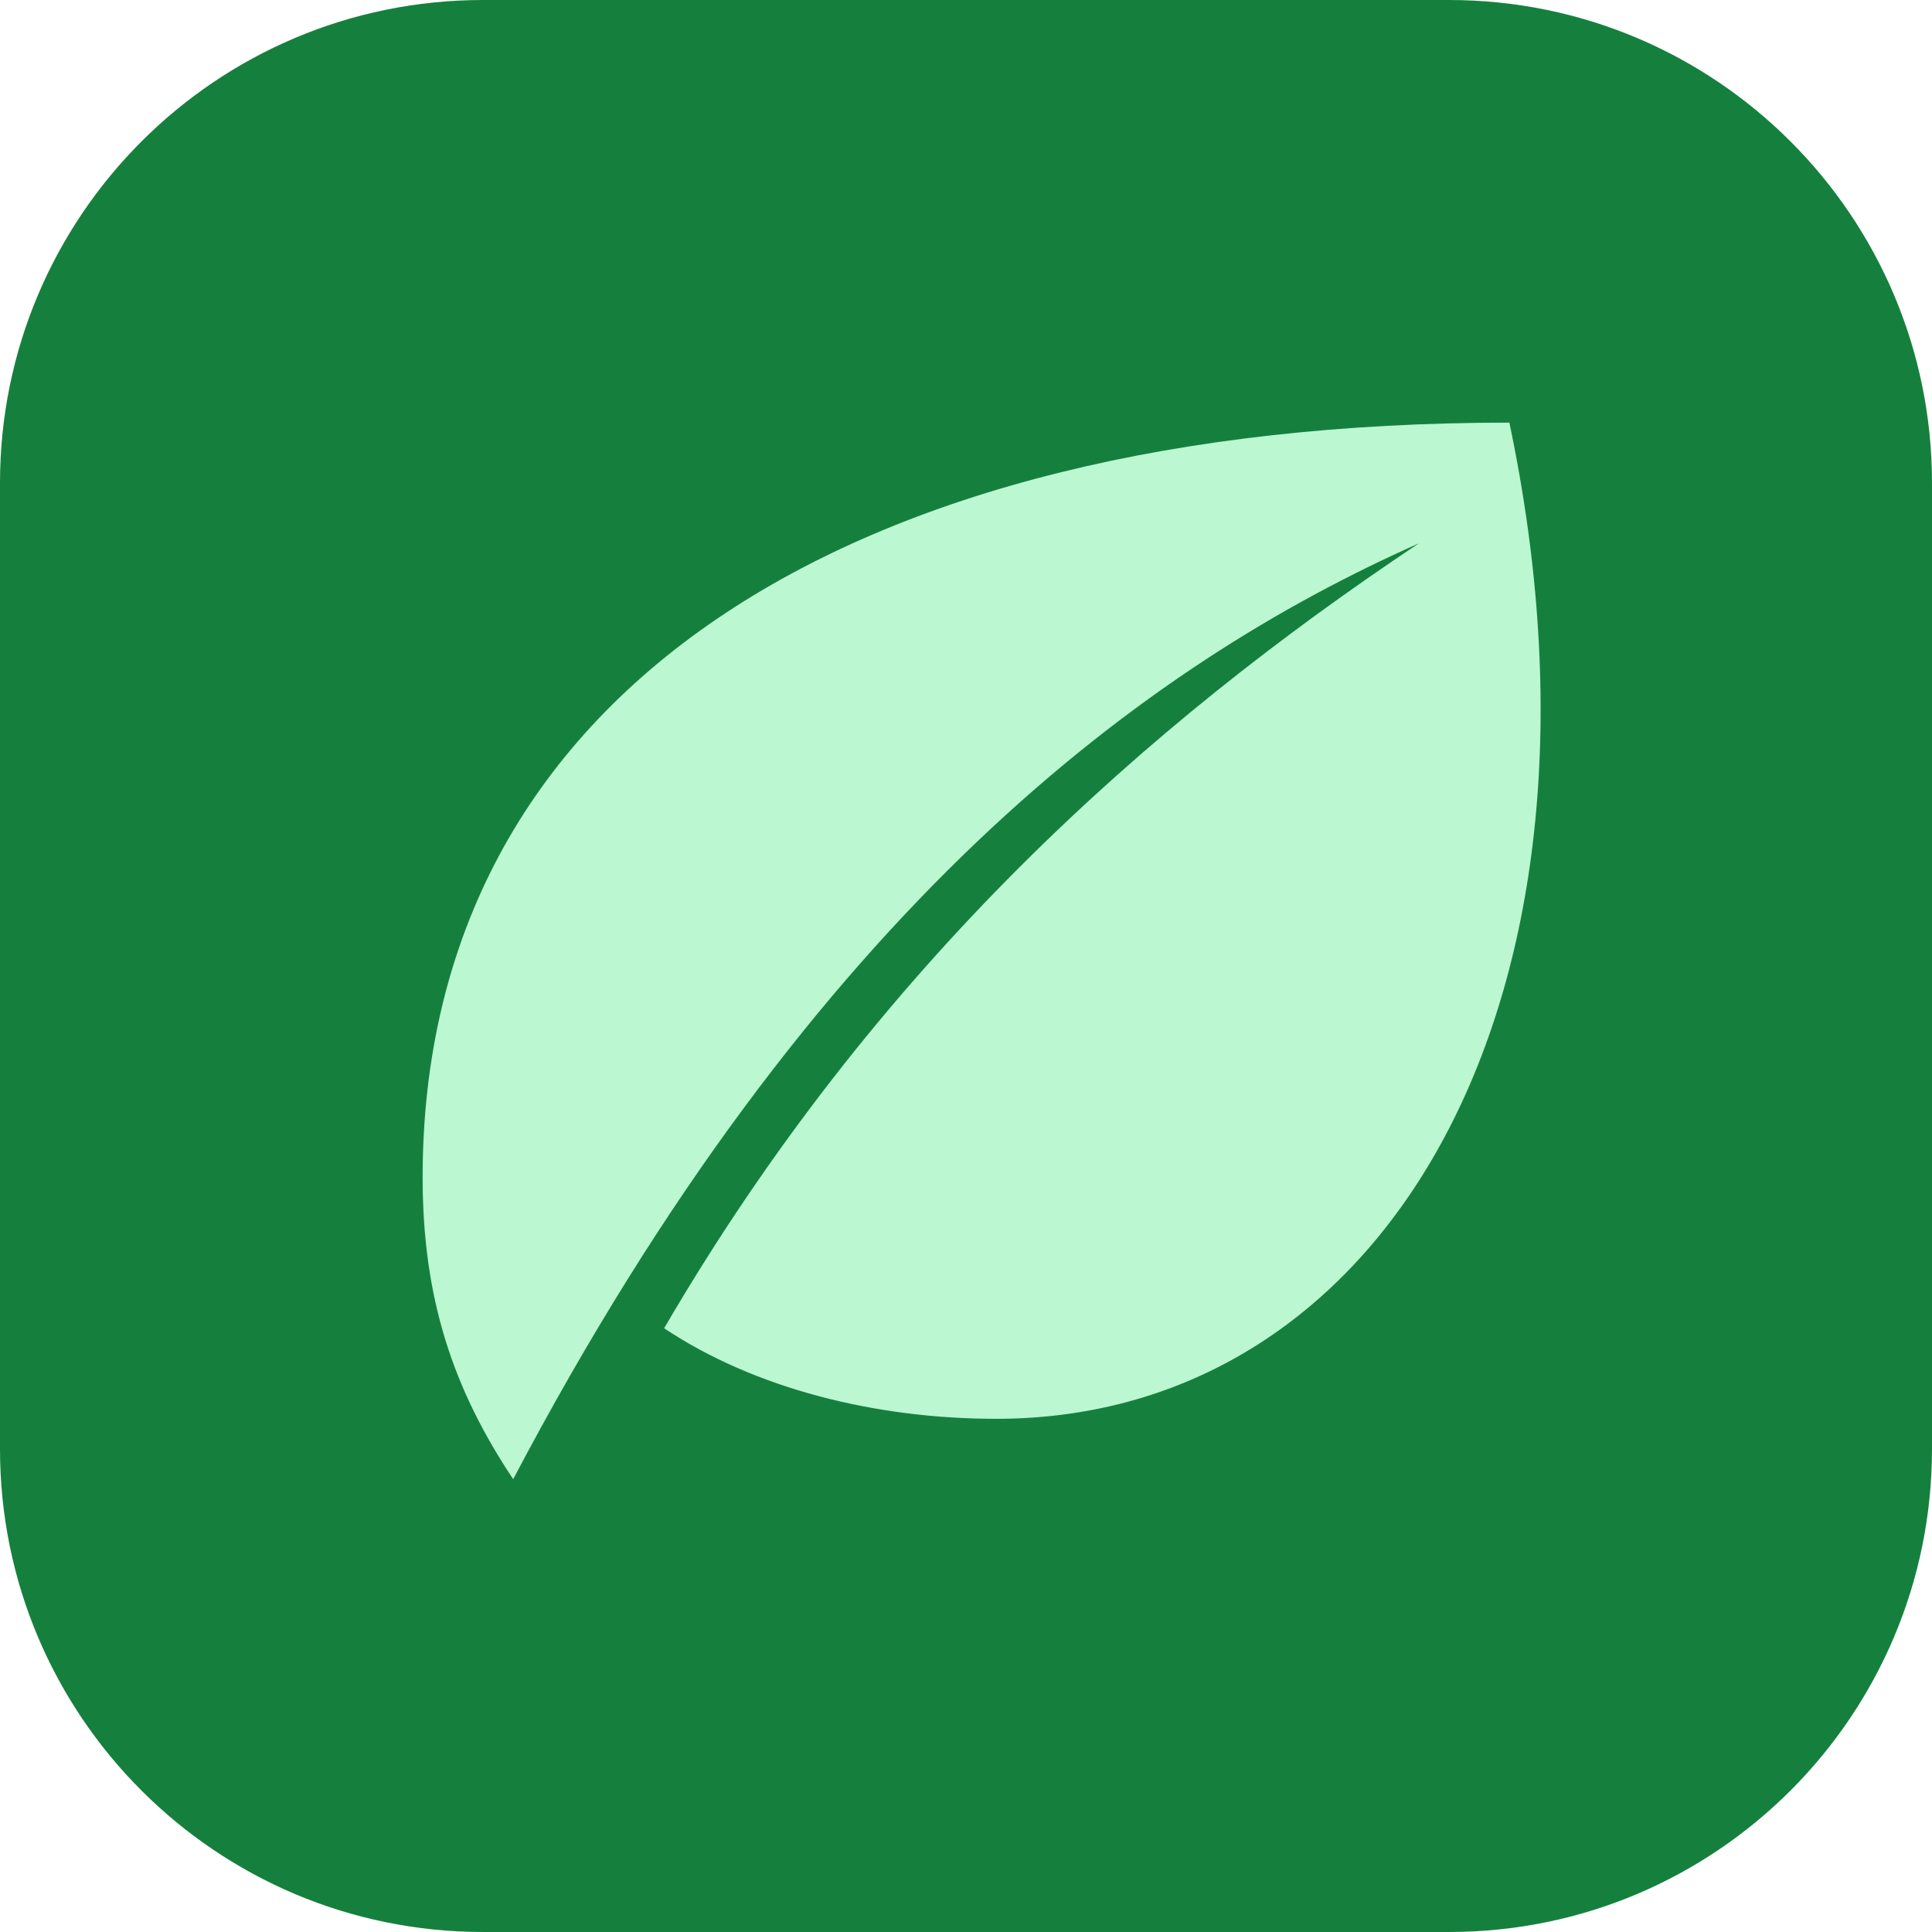
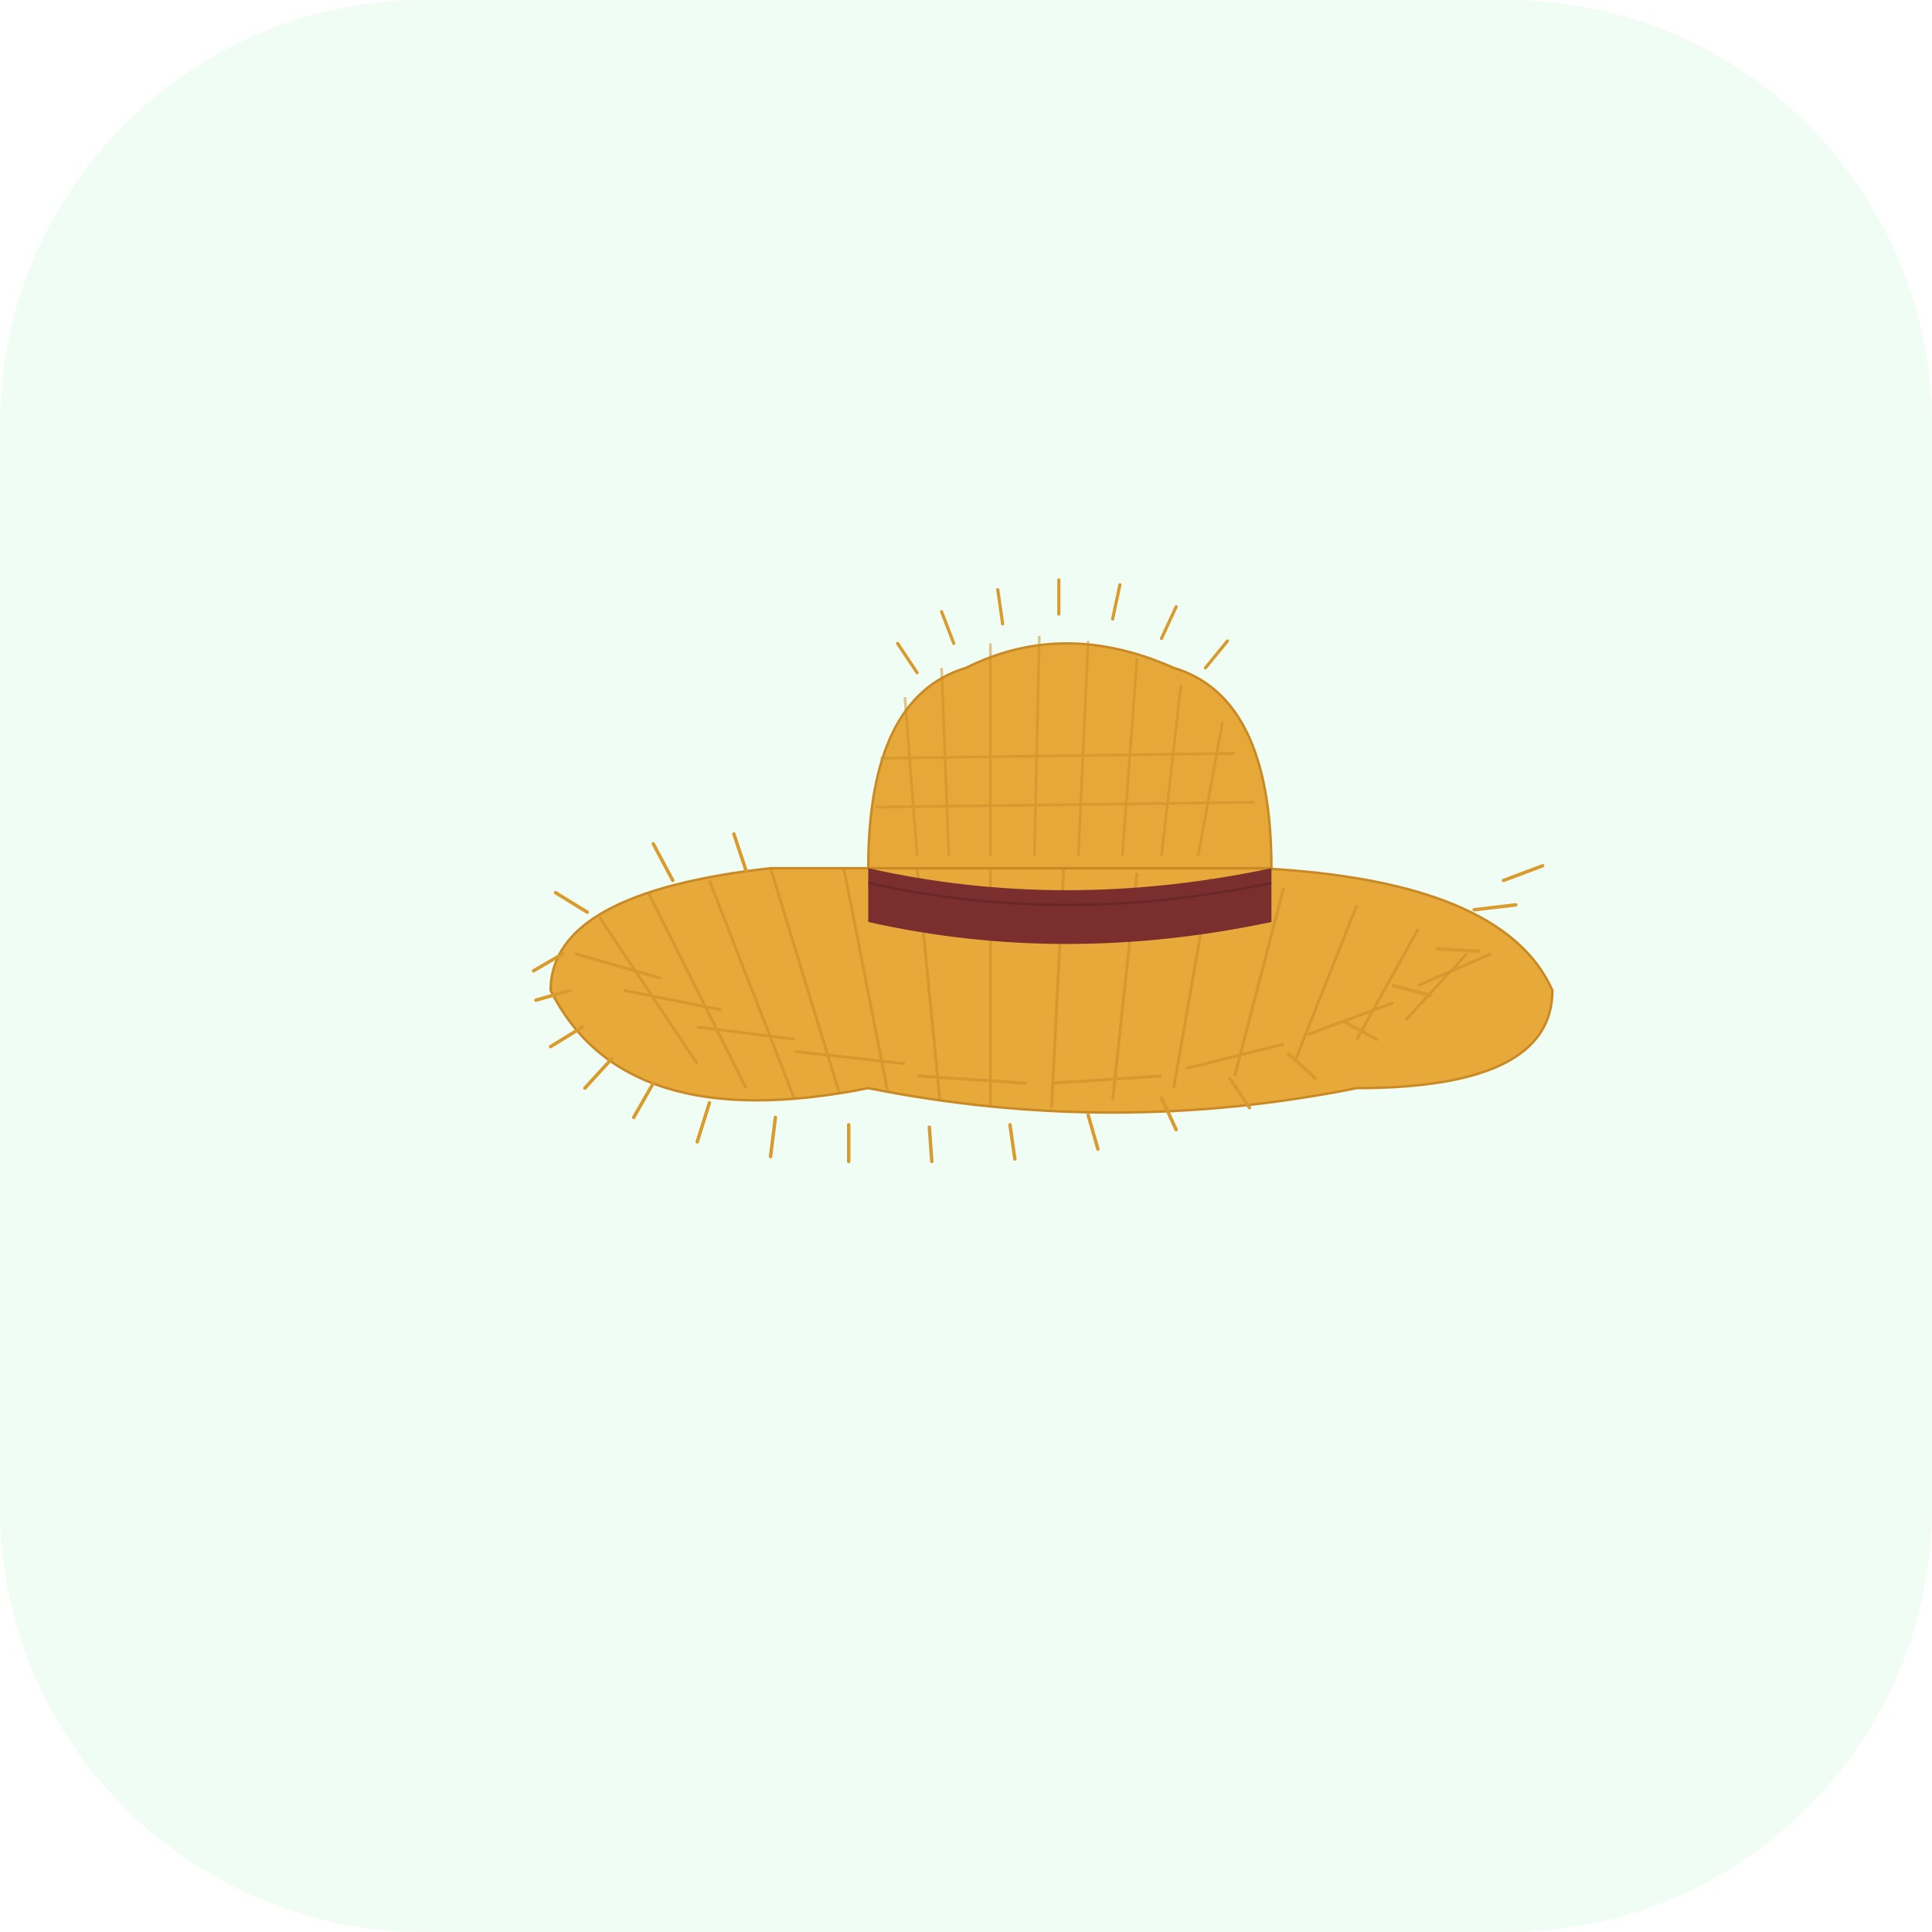
- <svg xmlns="http://www.w3.org/2000/svg" viewBox="0 0 64 64">
-   <rect width="64" height="64" rx="16" fill="#15803d" />
-   <path d="M50 14C28 14 14 23 14 39c0 4 1 7 3 10 10-19 21-27 30-31-9 6-18 14-25 26 3 2 7 3 11 3 13 0 21-14 17-33z" fill="#bbf7d0" />
+ <svg xmlns="http://www.w3.org/2000/svg" viewBox="0 0 100 100">
+   <rect width="100" height="100" rx="22" fill="#f0fdf4" />
+   <g transform="translate(7,18.38) scale(0.12647)">
+     <defs>
+       <clipPath id="crownClip">
+         <path d="M300 200 Q300 130 340 120 Q380 100 430 120 Q470 130 470 200 L470 260 L300 260 Z" />
+       </clipPath>
+       <clipPath id="brimClip">
+         <path d="M170 260 Q170 220 260 210 L460 210 Q560 215 580 260 Q580 300 500 300 Q400 320 300 300 Q200 320 170 260 Z" />
+       </clipPath>
+     </defs>
+     <path d="M170 260 Q170 220 260 210 L460 210 Q560 215 580 260 Q580 300 500 300 Q400 320 300 300 Q200 320 170 260 Z" fill="#E8A93B" stroke="#C98A25" stroke-width="1" />
+     <g clip-path="url(#brimClip)" stroke="#C98A25" stroke-width="1.2" opacity="0.55">
+       <line x1="190" y1="230" x2="230" y2="290" />
+       <line x1="210" y1="220" x2="250" y2="300" />
+       <line x1="235" y1="215" x2="270" y2="305" />
+       <line x1="260" y1="210" x2="290" y2="308" />
+       <line x1="290" y1="210" x2="310" y2="312" />
+       <line x1="320" y1="210" x2="330" y2="312" />
+       <line x1="350" y1="210" x2="350" y2="310" />
+       <line x1="380" y1="210" x2="375" y2="308" />
+       <line x1="410" y1="212" x2="400" y2="305" />
+       <line x1="440" y1="214" x2="425" y2="300" />
+       <line x1="470" y1="218" x2="450" y2="295" />
+       <line x1="500" y1="225" x2="475" y2="288" />
+       <line x1="525" y1="235" x2="500" y2="280" />
+       <line x1="545" y1="245" x2="520" y2="272" />
+       <line x1="180" y1="245" x2="215" y2="255" />
+       <line x1="200" y1="260" x2="240" y2="268" />
+       <line x1="230" y1="275" x2="270" y2="280" />
+       <line x1="270" y1="285" x2="315" y2="290" />
+       <line x1="320" y1="295" x2="365" y2="298" />
+       <line x1="375" y1="298" x2="420" y2="295" />
+       <line x1="430" y1="292" x2="470" y2="282" />
+       <line x1="480" y1="278" x2="515" y2="265" />
+       <line x1="525" y1="258" x2="555" y2="245" />
+     </g>
+     <g stroke="#D99A2E" stroke-width="1.4" stroke-linecap="round">
+       <line x1="175" y1="245" x2="163" y2="252" />
+       <line x1="178" y1="260" x2="164" y2="264" />
+       <line x1="183" y1="275" x2="170" y2="283" />
+       <line x1="195" y1="288" x2="184" y2="300" />
+       <line x1="212" y1="298" x2="204" y2="312" />
+       <line x1="235" y1="306" x2="230" y2="322" />
+       <line x1="262" y1="312" x2="260" y2="328" />
+       <line x1="292" y1="315" x2="292" y2="330" />
+       <line x1="325" y1="316" x2="326" y2="330" />
+       <line x1="358" y1="315" x2="360" y2="329" />
+       <line x1="390" y1="311" x2="394" y2="325" />
+       <line x1="420" y1="304" x2="426" y2="317" />
+       <line x1="448" y1="296" x2="456" y2="308" />
+       <line x1="472" y1="286" x2="483" y2="296" />
+       <line x1="495" y1="273" x2="508" y2="280" />
+       <line x1="515" y1="258" x2="530" y2="262" />
+       <line x1="533" y1="243" x2="550" y2="244" />
+       <line x1="548" y1="227" x2="565" y2="225" />
+       <line x1="560" y1="215" x2="576" y2="209" />
+       <line x1="220" y1="215" x2="212" y2="200" />
+       <line x1="250" y1="211" x2="245" y2="196" />
+       <line x1="185" y1="228" x2="172" y2="220" />
+     </g>
+     <path d="M300 210 Q300 140 340 128 Q380 108 425 128 Q465 140 465 210 Z" fill="#E7A83A" stroke="#C98A25" stroke-width="1" />
+     <g clip-path="url(#crownClip)" stroke="#C98A25" stroke-width="1.1" opacity="0.5">
+       <line x1="315" y1="140" x2="320" y2="205" />
+       <line x1="330" y1="128" x2="333" y2="205" />
+       <line x1="350" y1="118" x2="350" y2="205" />
+       <line x1="370" y1="115" x2="368" y2="205" />
+       <line x1="390" y1="117" x2="386" y2="205" />
+       <line x1="410" y1="124" x2="404" y2="205" />
+       <line x1="428" y1="135" x2="420" y2="205" />
+       <line x1="445" y1="150" x2="435" y2="205" />
+       <line x1="305" y1="165" x2="450" y2="163" />
+       <line x1="303" y1="185" x2="458" y2="183" />
+     </g>
+     <g stroke="#D99A2E" stroke-width="1.3" stroke-linecap="round">
+       <line x1="320" y1="130" x2="312" y2="118" />
+       <line x1="335" y1="118" x2="330" y2="105" />
+       <line x1="355" y1="110" x2="353" y2="96" />
+       <line x1="378" y1="106" x2="378" y2="92" />
+       <line x1="400" y1="108" x2="403" y2="94" />
+       <line x1="420" y1="116" x2="426" y2="103" />
+       <line x1="438" y1="128" x2="447" y2="117" />
+     </g>
+     <path d="M300 210 Q380 228 465 210 L465 232 Q380 250 300 232 Z" fill="#7A2E2E" />
+     <path d="M300 216 Q380 234 465 216" fill="none" stroke="#5F2323" stroke-width="1" opacity="0.6" />
+   </g>
</svg>
